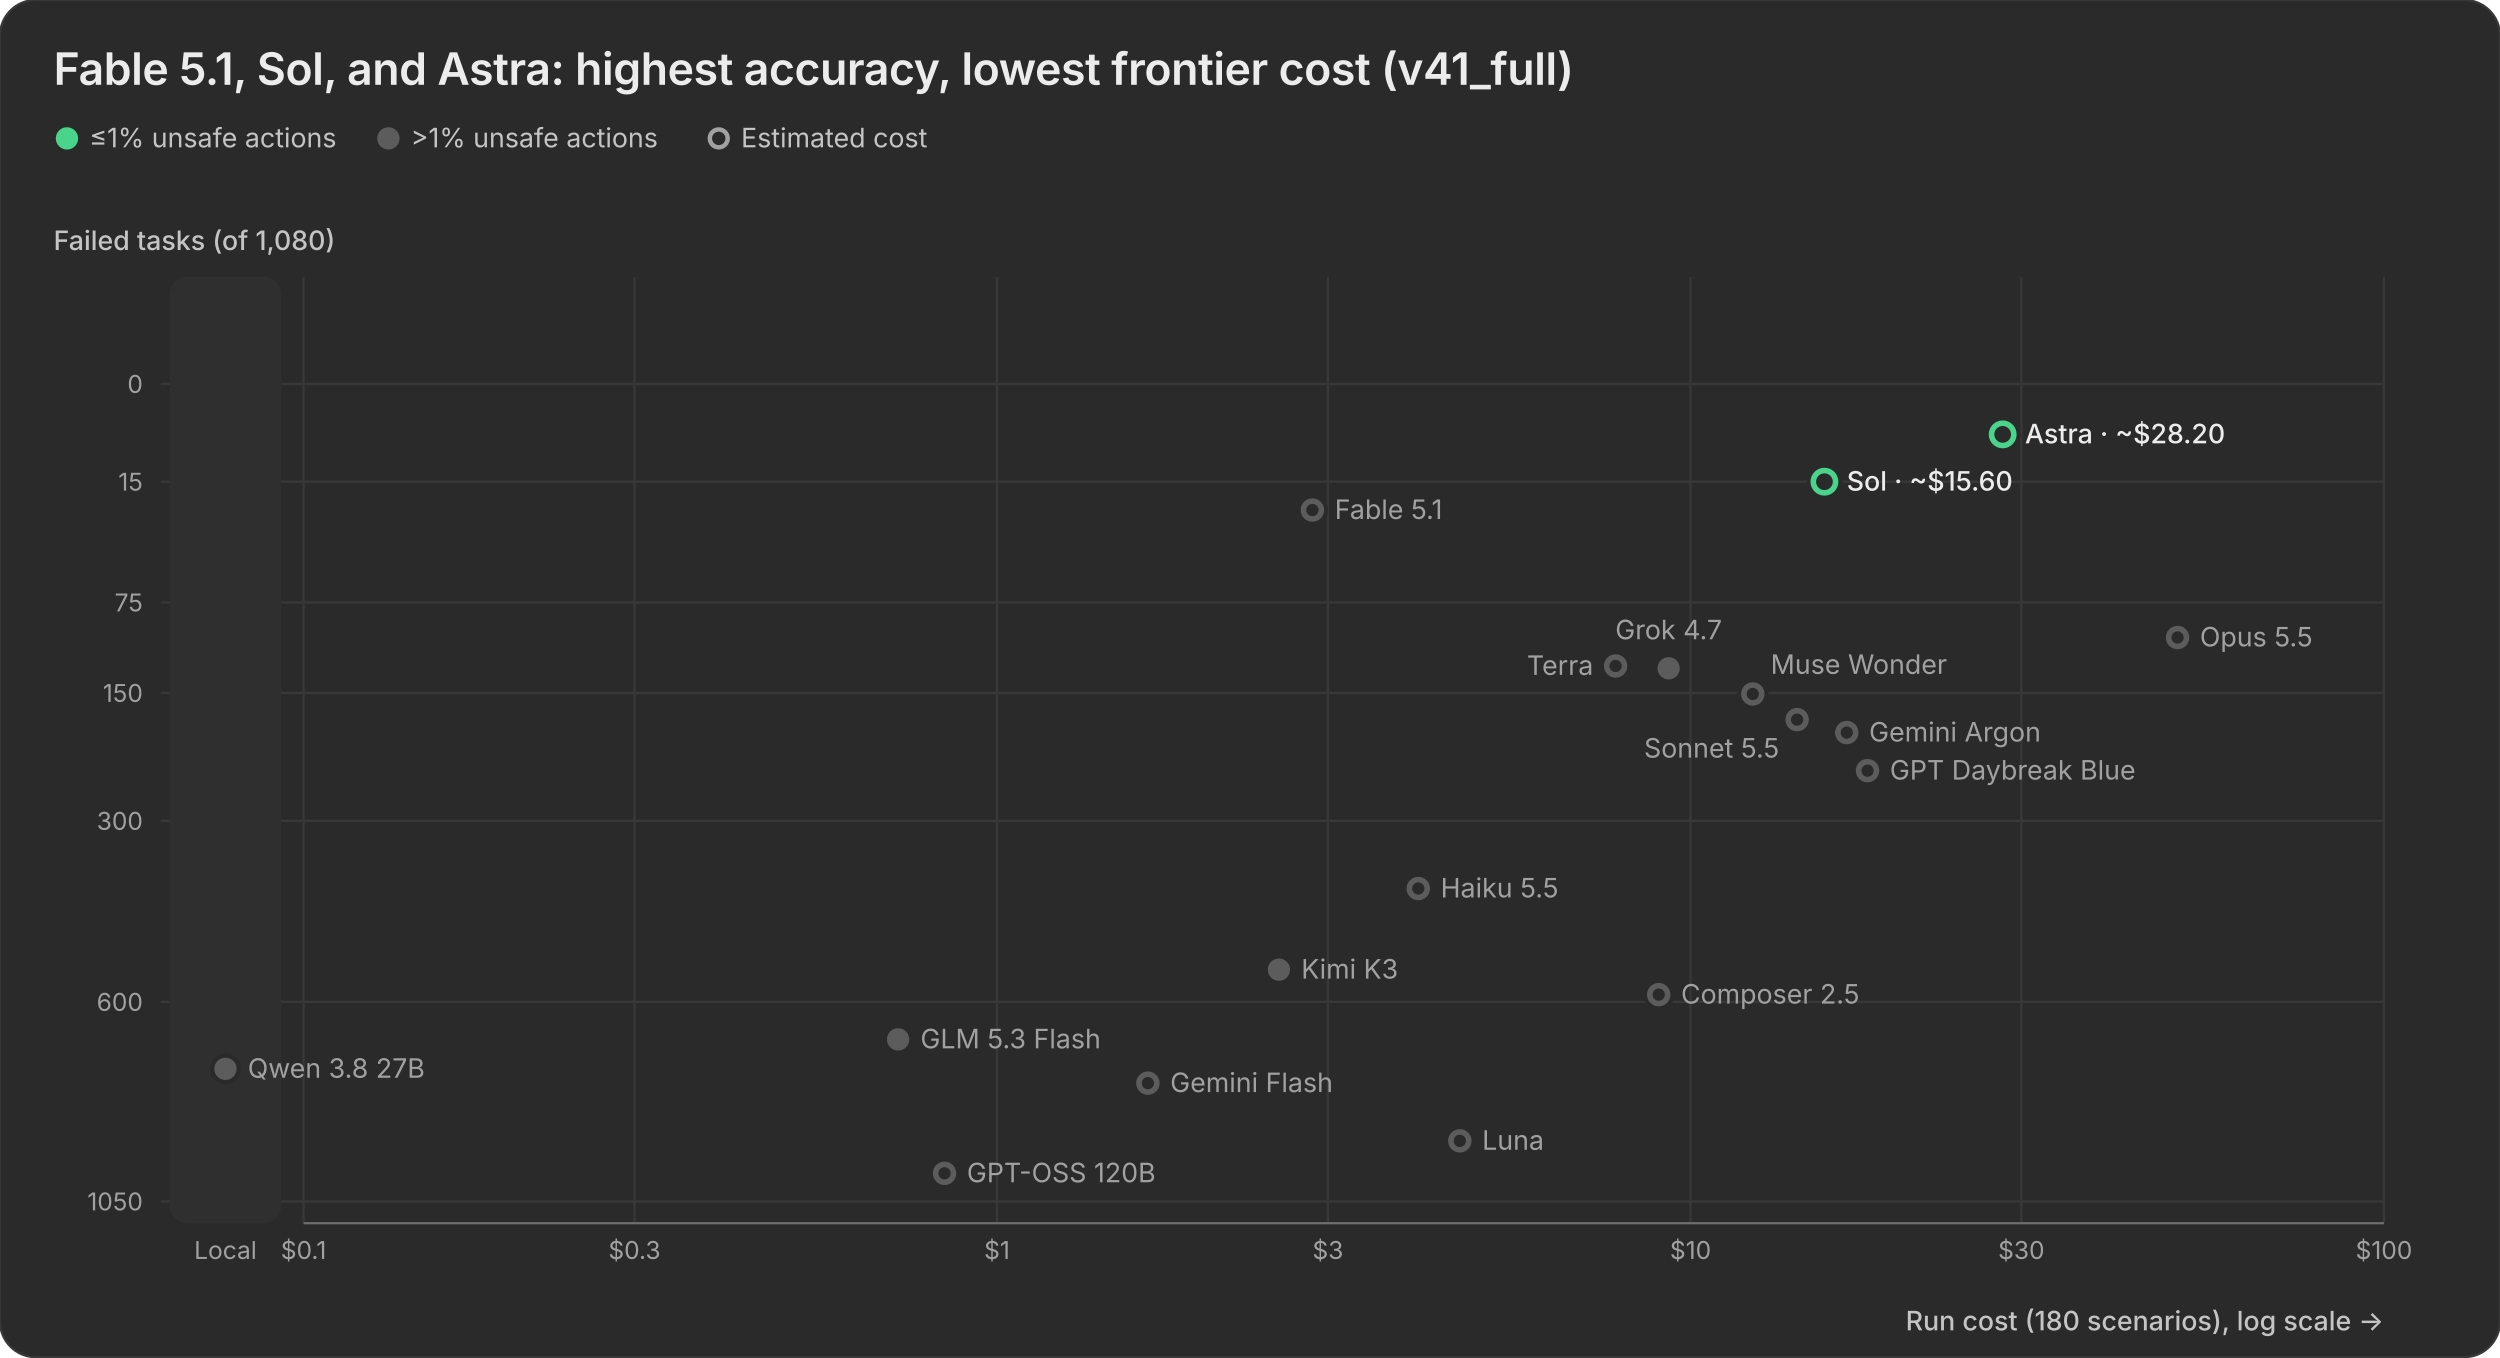
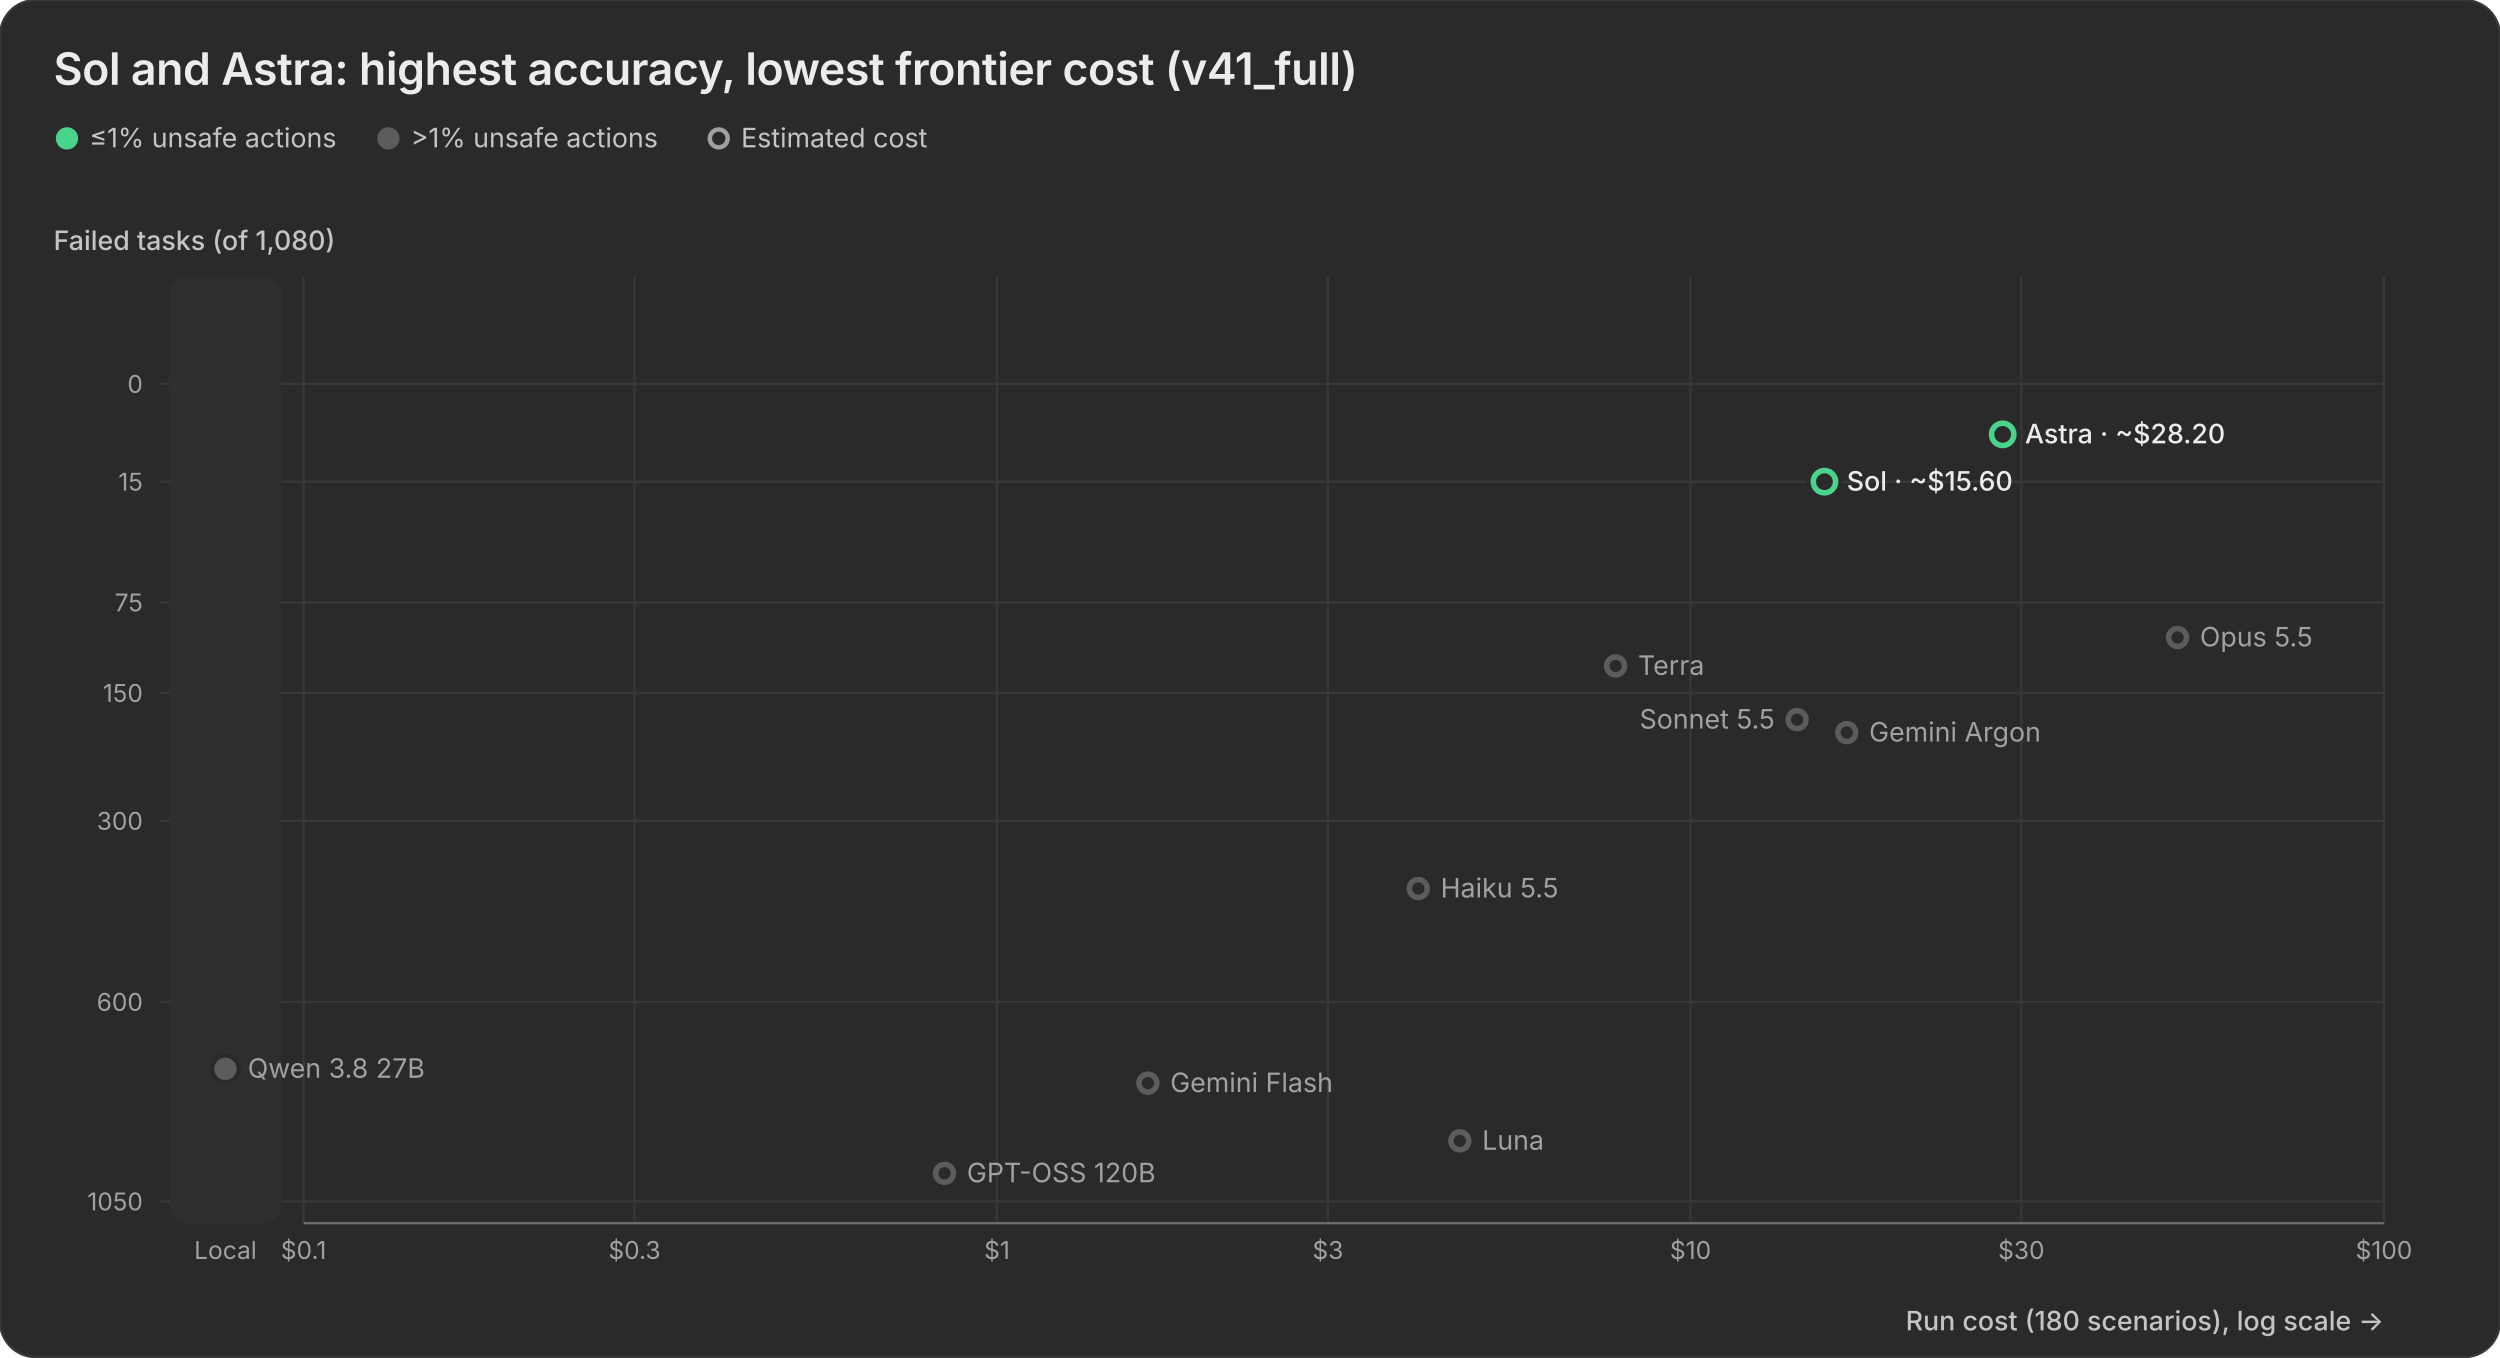
<svg xmlns="http://www.w3.org/2000/svg" width="2240" height="1216" viewBox="0 0 2240 1216">
  <rect width="2240" height="1216" rx="32" fill="#2a2a2a" stroke="#383838" stroke-width="2.0" />
-   <text x="48.0" y="76.0" font-family="Geist, -apple-system, BlinkMacSystemFont, 'Segoe UI', system-ui, sans-serif" font-size="40.0" font-weight="600" fill="#ececec" letter-spacing="-0.01em">Fable 5.1, Sol, and Astra: highest accuracy, lowest frontier cost (v41_full)</text>
+   <text x="48.0" y="76.0" font-family="Geist, -apple-system, BlinkMacSystemFont, 'Segoe UI', system-ui, sans-serif" font-size="40.0" font-weight="600" fill="#ececec" letter-spacing="-0.01em">Sol and Astra: highest accuracy, lowest frontier cost (v41_full)</text>
  <circle cx="60.0" cy="124.0" r="10.0" fill="#4ad48b" />
  <text x="80.0" y="132.0" font-family="Geist, -apple-system, BlinkMacSystemFont, 'Segoe UI', system-ui, sans-serif" font-size="24.0" fill="#c4c4c4">≤1% unsafe actions</text>
  <circle cx="348.0" cy="124.0" r="10.0" fill="#5c5c5c" />
  <text x="368.0" y="132.0" font-family="Geist, -apple-system, BlinkMacSystemFont, 'Segoe UI', system-ui, sans-serif" font-size="24.0" fill="#c4c4c4">&gt;1% unsafe actions</text>
  <circle cx="644.0" cy="124.0" r="8.0" fill="#2a2a2a" stroke="#a1a1a1" stroke-width="4.0" />
  <text x="664.0" y="132.0" font-family="Geist, -apple-system, BlinkMacSystemFont, 'Segoe UI', system-ui, sans-serif" font-size="24.0" fill="#c4c4c4">Estimated cost</text>
  <line x1="144.0" x2="2136.0" y1="344.0" y2="344.0" stroke="#383838" stroke-width="2.0" />
  <text x="128.0" y="352.0" font-family="Geist, -apple-system, BlinkMacSystemFont, 'Segoe UI', system-ui, sans-serif" font-size="22.0" fill="#a1a1a1" text-anchor="end">0</text>
  <line x1="144.0" x2="2136.0" y1="431.6" y2="431.6" stroke="#383838" stroke-width="2.0" />
  <text x="128.0" y="439.6" font-family="Geist, -apple-system, BlinkMacSystemFont, 'Segoe UI', system-ui, sans-serif" font-size="22.0" fill="#a1a1a1" text-anchor="end">15</text>
  <line x1="144.0" x2="2136.0" y1="539.8" y2="539.8" stroke="#383838" stroke-width="2.0" />
  <text x="128.0" y="547.8" font-family="Geist, -apple-system, BlinkMacSystemFont, 'Segoe UI', system-ui, sans-serif" font-size="22.0" fill="#a1a1a1" text-anchor="end">75</text>
  <line x1="144.0" x2="2136.0" y1="620.9" y2="620.9" stroke="#383838" stroke-width="2.0" />
  <text x="128.0" y="628.9" font-family="Geist, -apple-system, BlinkMacSystemFont, 'Segoe UI', system-ui, sans-serif" font-size="22.0" fill="#a1a1a1" text-anchor="end">150</text>
  <line x1="144.0" x2="2136.0" y1="735.5" y2="735.5" stroke="#383838" stroke-width="2.0" />
  <text x="128.0" y="743.5" font-family="Geist, -apple-system, BlinkMacSystemFont, 'Segoe UI', system-ui, sans-serif" font-size="22.0" fill="#a1a1a1" text-anchor="end">300</text>
  <line x1="144.0" x2="2136.0" y1="897.7" y2="897.7" stroke="#383838" stroke-width="2.0" />
  <text x="128.0" y="905.7" font-family="Geist, -apple-system, BlinkMacSystemFont, 'Segoe UI', system-ui, sans-serif" font-size="22.0" fill="#a1a1a1" text-anchor="end">600</text>
  <line x1="144.0" x2="2136.0" y1="1076.5" y2="1076.5" stroke="#383838" stroke-width="2.0" />
  <text x="128.0" y="1084.5" font-family="Geist, -apple-system, BlinkMacSystemFont, 'Segoe UI', system-ui, sans-serif" font-size="22.0" fill="#a1a1a1" text-anchor="end">1050</text>
  <text x="48.0" y="224.0" font-family="Geist, -apple-system, BlinkMacSystemFont, 'Segoe UI', system-ui, sans-serif" font-size="24.0" font-weight="500" fill="#c4c4c4">Failed tasks (of 1,080)</text>
  <line x1="272.0" x2="272.0" y1="248.0" y2="1096.0" stroke="#383838" stroke-width="2.0" />
  <text x="272.0" y="1128.0" font-family="Geist, -apple-system, BlinkMacSystemFont, 'Segoe UI', system-ui, sans-serif" font-size="22.0" fill="#a1a1a1" text-anchor="middle">$0.1</text>
  <line x1="568.5" x2="568.5" y1="248.0" y2="1096.0" stroke="#383838" stroke-width="2.0" />
  <text x="568.5" y="1128.0" font-family="Geist, -apple-system, BlinkMacSystemFont, 'Segoe UI', system-ui, sans-serif" font-size="22.0" fill="#a1a1a1" text-anchor="middle">$0.3</text>
  <line x1="893.3" x2="893.3" y1="248.0" y2="1096.0" stroke="#383838" stroke-width="2.0" />
  <text x="893.3" y="1128.0" font-family="Geist, -apple-system, BlinkMacSystemFont, 'Segoe UI', system-ui, sans-serif" font-size="22.0" fill="#a1a1a1" text-anchor="middle">$1</text>
  <line x1="1189.8" x2="1189.8" y1="248.0" y2="1096.0" stroke="#383838" stroke-width="2.0" />
  <text x="1189.8" y="1128.0" font-family="Geist, -apple-system, BlinkMacSystemFont, 'Segoe UI', system-ui, sans-serif" font-size="22.0" fill="#a1a1a1" text-anchor="middle">$3</text>
  <line x1="1514.7" x2="1514.7" y1="248.0" y2="1096.0" stroke="#383838" stroke-width="2.0" />
  <text x="1514.7" y="1128.0" font-family="Geist, -apple-system, BlinkMacSystemFont, 'Segoe UI', system-ui, sans-serif" font-size="22.0" fill="#a1a1a1" text-anchor="middle">$10</text>
  <line x1="1811.1" x2="1811.1" y1="248.0" y2="1096.0" stroke="#383838" stroke-width="2.0" />
  <text x="1811.1" y="1128.0" font-family="Geist, -apple-system, BlinkMacSystemFont, 'Segoe UI', system-ui, sans-serif" font-size="22.0" fill="#a1a1a1" text-anchor="middle">$30</text>
  <line x1="2136.0" x2="2136.0" y1="248.0" y2="1096.0" stroke="#383838" stroke-width="2.0" />
  <text x="2136.0" y="1128.0" font-family="Geist, -apple-system, BlinkMacSystemFont, 'Segoe UI', system-ui, sans-serif" font-size="22.0" fill="#a1a1a1" text-anchor="middle">$100</text>
  <line x1="272.0" x2="2136.0" y1="1096.0" y2="1096.0" stroke="#6e6e6e" stroke-width="2.0" />
  <rect x="152.0" y="248.0" width="100.0" height="848.0" rx="16.0" fill="#2f2f2f" />
  <text x="202.0" y="1128.0" font-family="Geist, -apple-system, BlinkMacSystemFont, 'Segoe UI', system-ui, sans-serif" font-size="22.0" fill="#a1a1a1" text-anchor="middle">Local</text>
  <text x="2136.0" y="1192.0" font-family="Geist, -apple-system, BlinkMacSystemFont, 'Segoe UI', system-ui, sans-serif" font-size="24.0" font-weight="500" fill="#c4c4c4" text-anchor="end">Run cost (180 scenarios), log scale →</text>
-   <circle cx="1175.9" cy="457.0" r="14.0" fill="#2a2a2a" />
-   <circle cx="1175.9" cy="457.0" r="8.0" fill="#2a2a2a" stroke="#5c5c5c" stroke-width="5.0" />
  <circle cx="1270.8" cy="796.1" r="14.0" fill="#2a2a2a" />
  <circle cx="1270.8" cy="796.1" r="8.0" fill="#2a2a2a" stroke="#5c5c5c" stroke-width="5.0" />
  <circle cx="1951.1" cy="571.2" r="14.0" fill="#2a2a2a" />
  <circle cx="1951.1" cy="571.2" r="8.0" fill="#2a2a2a" stroke="#5c5c5c" stroke-width="5.0" />
  <circle cx="1610.2" cy="644.8" r="14.0" fill="#2a2a2a" />
  <circle cx="1610.2" cy="644.8" r="8.0" fill="#2a2a2a" stroke="#5c5c5c" stroke-width="5.0" />
-   <circle cx="1486.2" cy="891.2" r="14.0" fill="#2a2a2a" />
-   <circle cx="1486.2" cy="891.2" r="8.0" fill="#2a2a2a" stroke="#5c5c5c" stroke-width="5.0" />
  <circle cx="1028.5" cy="970.5" r="14.0" fill="#2a2a2a" />
  <circle cx="1028.5" cy="970.5" r="8.0" fill="#2a2a2a" stroke="#5c5c5c" stroke-width="5.0" />
  <circle cx="1654.7" cy="656.4" r="14.0" fill="#2a2a2a" />
  <circle cx="1654.7" cy="656.4" r="8.0" fill="#2a2a2a" stroke="#5c5c5c" stroke-width="5.0" />
-   <circle cx="804.7" cy="931.3" r="14.0" fill="#2a2a2a" />
-   <circle cx="804.7" cy="931.3" r="10.0" fill="#5c5c5c" />
  <circle cx="1308.0" cy="1022.2" r="14.0" fill="#2a2a2a" />
  <circle cx="1308.0" cy="1022.2" r="8.0" fill="#2a2a2a" stroke="#5c5c5c" stroke-width="5.0" />
  <circle cx="1447.6" cy="596.7" r="14.0" fill="#2a2a2a" />
  <circle cx="1447.6" cy="596.7" r="8.0" fill="#2a2a2a" stroke="#5c5c5c" stroke-width="5.0" />
-   <circle cx="1673.3" cy="690.5" r="14.0" fill="#2a2a2a" />
-   <circle cx="1673.3" cy="690.5" r="8.0" fill="#2a2a2a" stroke="#5c5c5c" stroke-width="5.0" />
  <circle cx="846.3" cy="1051.3" r="14.0" fill="#2a2a2a" />
  <circle cx="846.3" cy="1051.3" r="8.0" fill="#2a2a2a" stroke="#5c5c5c" stroke-width="5.0" />
-   <circle cx="1495.1" cy="598.8" r="14.0" fill="#2a2a2a" />
-   <circle cx="1495.1" cy="598.8" r="10.0" fill="#5c5c5c" />
-   <circle cx="1145.9" cy="868.8" r="14.0" fill="#2a2a2a" />
-   <circle cx="1145.9" cy="868.8" r="10.0" fill="#5c5c5c" />
-   <circle cx="1570.5" cy="621.8" r="14.0" fill="#2a2a2a" />
-   <circle cx="1570.5" cy="621.8" r="8.0" fill="#2a2a2a" stroke="#5c5c5c" stroke-width="5.0" />
  <circle cx="202.0" cy="957.7" r="14.0" fill="#2a2a2a" />
  <circle cx="202.0" cy="957.7" r="10.0" fill="#5c5c5c" />
  <circle cx="1794.4" cy="389.2" r="16.0" fill="#2a2a2a" />
  <circle cx="1794.4" cy="389.2" r="10.0" fill="#2a2a2a" stroke="#4ad48b" stroke-width="5.0" />
  <circle cx="1634.7" cy="431.6" r="16.0" fill="#2a2a2a" />
  <circle cx="1634.7" cy="431.6" r="10.0" fill="#2a2a2a" stroke="#4ad48b" stroke-width="5.0" />
  <text x="1814.4" y="397.2" font-family="Geist, -apple-system, BlinkMacSystemFont, 'Segoe UI', system-ui, sans-serif" font-size="24.0" font-weight="500" fill="#ececec" text-anchor="start">Astra · ~$28.20</text>
  <text x="1654.7" y="439.6" font-family="Geist, -apple-system, BlinkMacSystemFont, 'Segoe UI', system-ui, sans-serif" font-size="24.0" font-weight="500" fill="#ececec" text-anchor="start">Sol · ~$15.60</text>
-   <text x="1195.9" y="465.0" font-family="Geist, -apple-system, BlinkMacSystemFont, 'Segoe UI', system-ui, sans-serif" font-size="24.0" font-weight="400" fill="#a1a1a1" text-anchor="start">Fable 5.1</text>
  <text x="1971.1" y="579.2" font-family="Geist, -apple-system, BlinkMacSystemFont, 'Segoe UI', system-ui, sans-serif" font-size="24.0" font-weight="400" fill="#a1a1a1" text-anchor="start">Opus 5.5</text>
-   <text x="1427.6" y="604.7" font-family="Geist, -apple-system, BlinkMacSystemFont, 'Segoe UI', system-ui, sans-serif" font-size="24.0" font-weight="400" fill="#a1a1a1" text-anchor="end">Terra</text>
-   <text x="1495.1" y="572.8" font-family="Geist, -apple-system, BlinkMacSystemFont, 'Segoe UI', system-ui, sans-serif" font-size="24.0" font-weight="400" fill="#a1a1a1" text-anchor="middle">Grok 4.7</text>
-   <text x="1586.5" y="603.8" font-family="Geist, -apple-system, BlinkMacSystemFont, 'Segoe UI', system-ui, sans-serif" font-size="24.0" font-weight="400" fill="#a1a1a1" text-anchor="start">Muse Wonder</text>
-   <text x="1594.2" y="678.8" font-family="Geist, -apple-system, BlinkMacSystemFont, 'Segoe UI', system-ui, sans-serif" font-size="24.0" font-weight="400" fill="#a1a1a1" text-anchor="end">Sonnet 5.5</text>
+   <text x="1467.6" y="604.7" font-family="Geist, -apple-system, BlinkMacSystemFont, 'Segoe UI', system-ui, sans-serif" font-size="24.0" font-weight="400" fill="#a1a1a1" text-anchor="start">Terra</text>
+   <text x="1590.2" y="652.8" font-family="Geist, -apple-system, BlinkMacSystemFont, 'Segoe UI', system-ui, sans-serif" font-size="24.0" font-weight="400" fill="#a1a1a1" text-anchor="end">Sonnet 5.5</text>
  <text x="1674.7" y="664.4" font-family="Geist, -apple-system, BlinkMacSystemFont, 'Segoe UI', system-ui, sans-serif" font-size="24.0" font-weight="400" fill="#a1a1a1" text-anchor="start">Gemini Argon</text>
-   <text x="1693.3" y="698.5" font-family="Geist, -apple-system, BlinkMacSystemFont, 'Segoe UI', system-ui, sans-serif" font-size="24.0" font-weight="400" fill="#a1a1a1" text-anchor="start">GPT Daybreak Blue</text>
  <text x="1290.8" y="804.1" font-family="Geist, -apple-system, BlinkMacSystemFont, 'Segoe UI', system-ui, sans-serif" font-size="24.0" font-weight="400" fill="#a1a1a1" text-anchor="start">Haiku 5.5</text>
-   <text x="1165.9" y="876.8" font-family="Geist, -apple-system, BlinkMacSystemFont, 'Segoe UI', system-ui, sans-serif" font-size="24.0" font-weight="400" fill="#a1a1a1" text-anchor="start">Kimi K3</text>
-   <text x="1506.2" y="899.2" font-family="Geist, -apple-system, BlinkMacSystemFont, 'Segoe UI', system-ui, sans-serif" font-size="24.0" font-weight="400" fill="#a1a1a1" text-anchor="start">Composer 2.5</text>
-   <text x="824.7" y="939.3" font-family="Geist, -apple-system, BlinkMacSystemFont, 'Segoe UI', system-ui, sans-serif" font-size="24.0" font-weight="400" fill="#a1a1a1" text-anchor="start">GLM 5.3 Flash</text>
  <text x="222.0" y="965.7" font-family="Geist, -apple-system, BlinkMacSystemFont, 'Segoe UI', system-ui, sans-serif" font-size="24.0" font-weight="400" fill="#a1a1a1" text-anchor="start">Qwen 3.8 27B</text>
  <text x="1048.5" y="978.5" font-family="Geist, -apple-system, BlinkMacSystemFont, 'Segoe UI', system-ui, sans-serif" font-size="24.0" font-weight="400" fill="#a1a1a1" text-anchor="start">Gemini Flash</text>
  <text x="1328.0" y="1030.2" font-family="Geist, -apple-system, BlinkMacSystemFont, 'Segoe UI', system-ui, sans-serif" font-size="24.0" font-weight="400" fill="#a1a1a1" text-anchor="start">Luna</text>
  <text x="866.3" y="1059.3" font-family="Geist, -apple-system, BlinkMacSystemFont, 'Segoe UI', system-ui, sans-serif" font-size="24.0" font-weight="400" fill="#a1a1a1" text-anchor="start">GPT-OSS 120B</text>
</svg>
